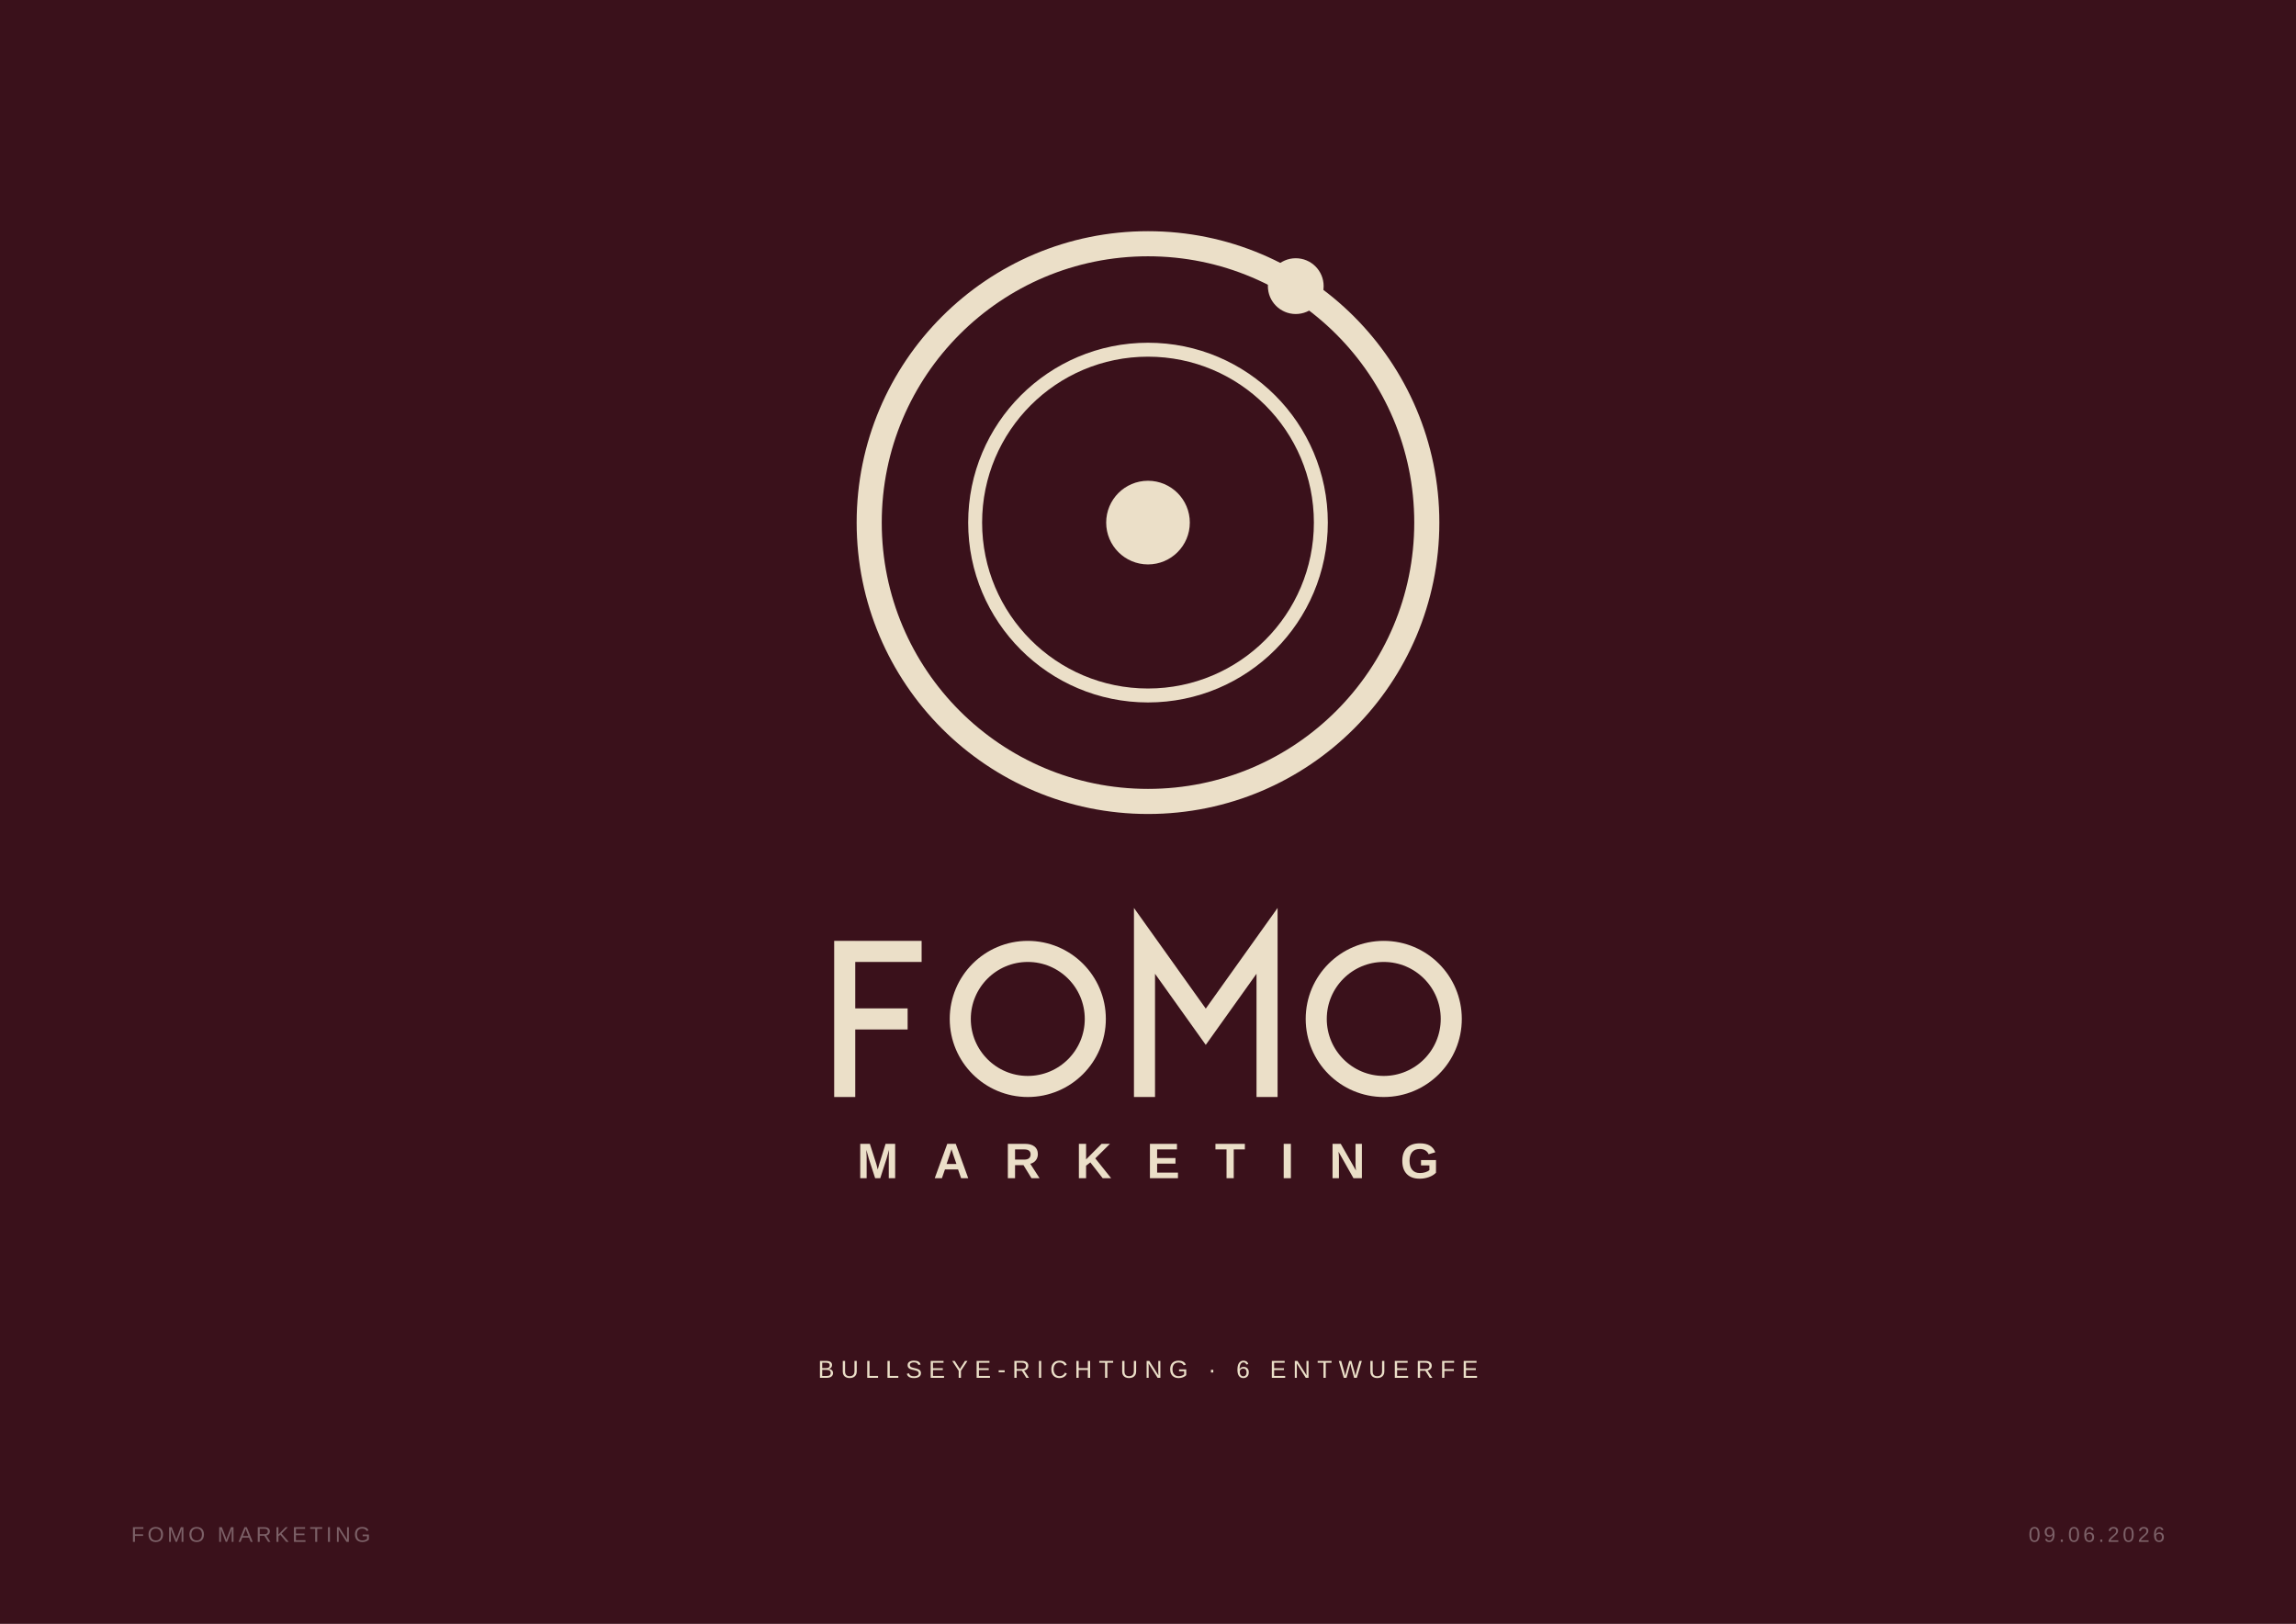
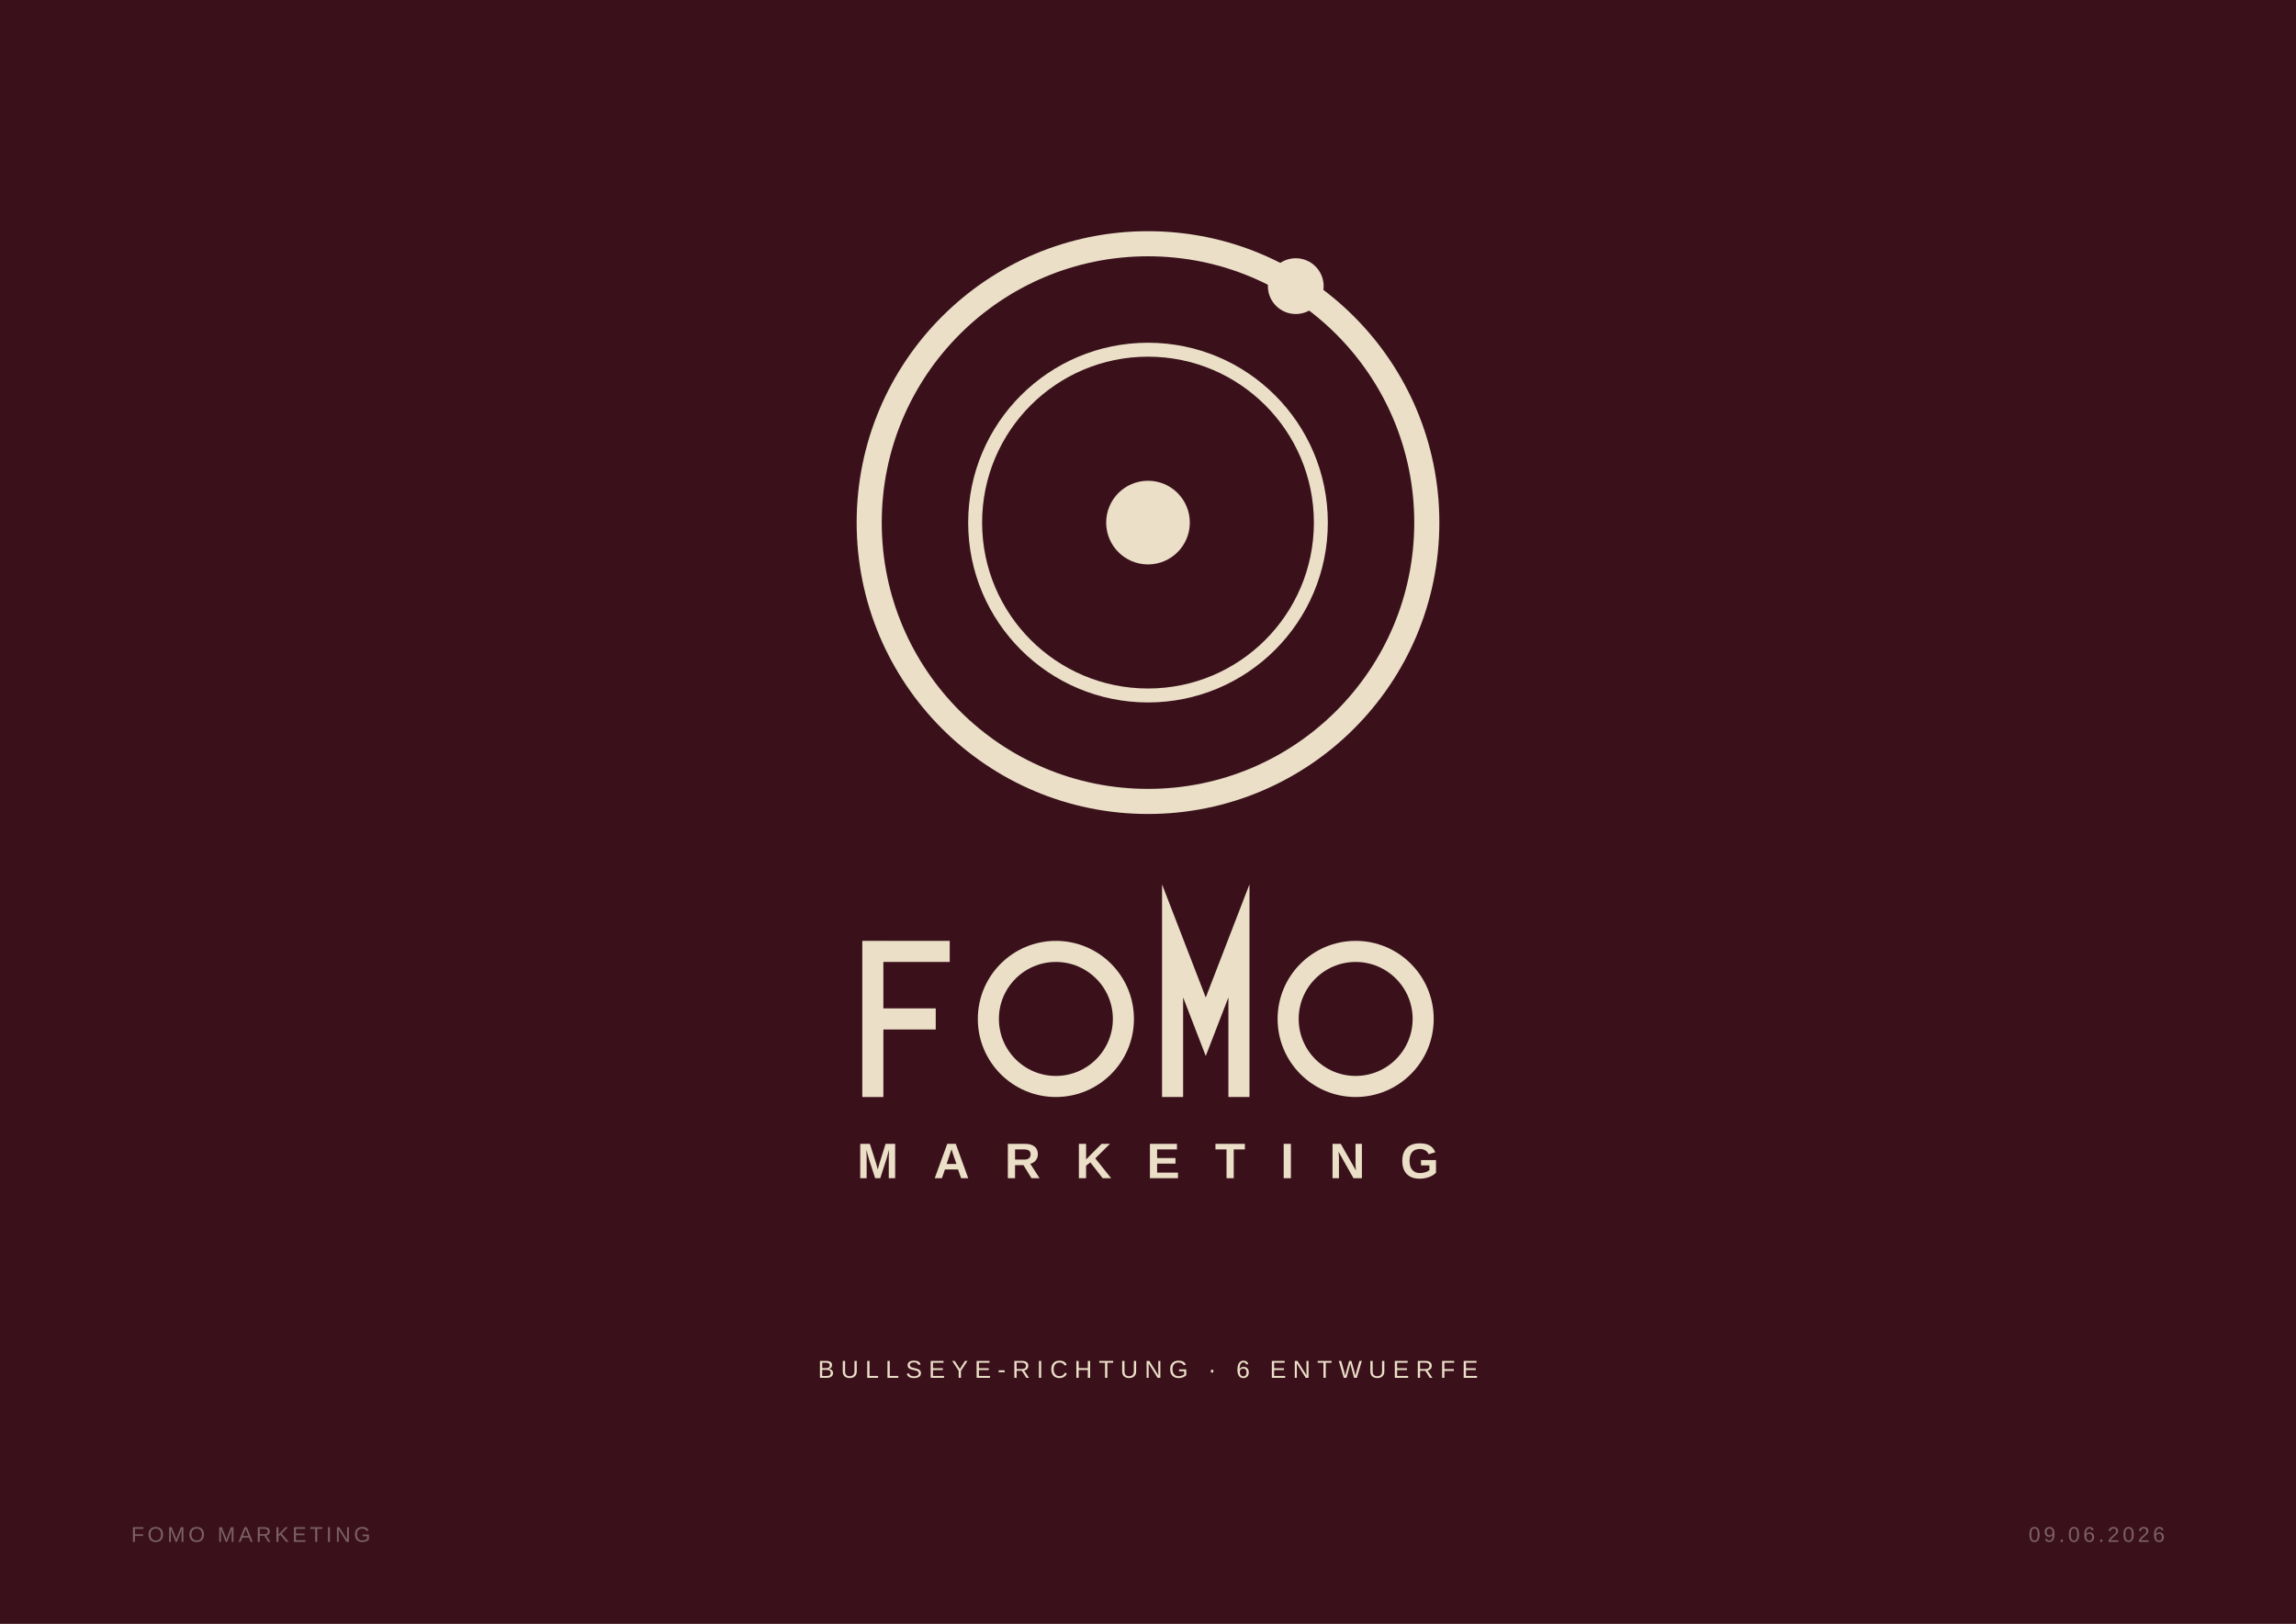
<svg xmlns="http://www.w3.org/2000/svg" width="1400" height="990" viewBox="0 0 1400 990">
  <rect width="1400" height="990" fill="#3A111B" />
  <g transform="translate(700.0 318.6) scale(1.7) translate(-700.0 -475.0)">
    <circle cx="700.0" cy="475.0" r="100.0" fill="none" stroke="#EBDFC8" stroke-width="9.0" />
    <circle cx="700.0" cy="475.0" r="62.0" fill="none" stroke="#EBDFC8" stroke-width="5.0" />
    <circle cx="700.0" cy="475.0" r="15.0" fill="#EBDFC8" />
    <circle cx="753.0" cy="390.2" r="10.0" fill="#EBDFC8" />
  </g>
-   <path fill="none" stroke="#EBDFC8" stroke-width="12.85" stroke-linecap="butt" stroke-linejoin="miter" stroke-miterlimit="8" d="M 515.07 573.60 L 515.07 668.80 M 515.07 580.03 L 561.96 580.03 M 515.07 621.20 L 553.43 621.20" />
-   <circle cx="626.70" cy="621.20" r="41.17" fill="none" stroke="#EBDFC8" stroke-width="12.85" stroke-linecap="butt" stroke-linejoin="miter" stroke-miterlimit="8" />
-   <path fill="none" stroke="#EBDFC8" stroke-width="12.85" stroke-linecap="butt" stroke-linejoin="miter" stroke-miterlimit="8" d="M 697.86 668.80 L 697.86 573.60 L 735.22 625.96 L 772.59 573.60 L 772.59 668.80" />
-   <circle cx="843.75" cy="621.20" r="41.17" fill="none" stroke="#EBDFC8" stroke-width="12.85" stroke-linecap="butt" stroke-linejoin="miter" stroke-miterlimit="8" />
+   <path fill="none" stroke="#EBDFC8" stroke-width="12.85" stroke-linecap="butt" stroke-linejoin="miter" stroke-miterlimit="8" d="M 532.21 573.60 L 532.21 668.80 M 532.21 580.03 L 579.10 580.03 M 532.21 621.20 L 570.57 621.20" />
+   <circle cx="643.83" cy="621.20" r="41.17" fill="none" stroke="#EBDFC8" stroke-width="12.85" stroke-linecap="butt" stroke-linejoin="miter" stroke-miterlimit="8" />
+   <path fill="none" stroke="#EBDFC8" stroke-width="12.85" stroke-linecap="butt" stroke-linejoin="miter" stroke-miterlimit="8" d="M 714.99 668.80 L 714.99 573.60 L 735.22 625.96 L 755.45 573.60 L 755.45 668.80" />
+   <circle cx="826.62" cy="621.20" r="41.17" fill="none" stroke="#EBDFC8" stroke-width="12.85" stroke-linecap="butt" stroke-linejoin="miter" stroke-miterlimit="8" />
  <text x="700.00" y="718.30" font-family="Liberation Sans, Arial, DejaVu Sans, sans-serif" font-size="30.46" font-weight="600" letter-spacing="21.32" text-anchor="middle" fill="#EBDFC8">MARKETING</text>
  <text x="700.0" y="840" font-family="Liberation Sans, Arial, DejaVu Sans, sans-serif" font-size="15" letter-spacing="4" text-anchor="middle" fill="#EBDFC8">BULLSEYE-RICHTUNG · 6 ENTWUERFE</text>
  <text x="80" y="940" font-family="Liberation Sans, Arial, DejaVu Sans, sans-serif" font-size="13" letter-spacing="2" fill="#ffffff55">FOMO MARKETING</text>
  <text x="1320" y="940" font-family="Liberation Sans, Arial, DejaVu Sans, sans-serif" font-size="13" letter-spacing="2" text-anchor="end" fill="#ffffff55">09.06.2026</text>
</svg>
